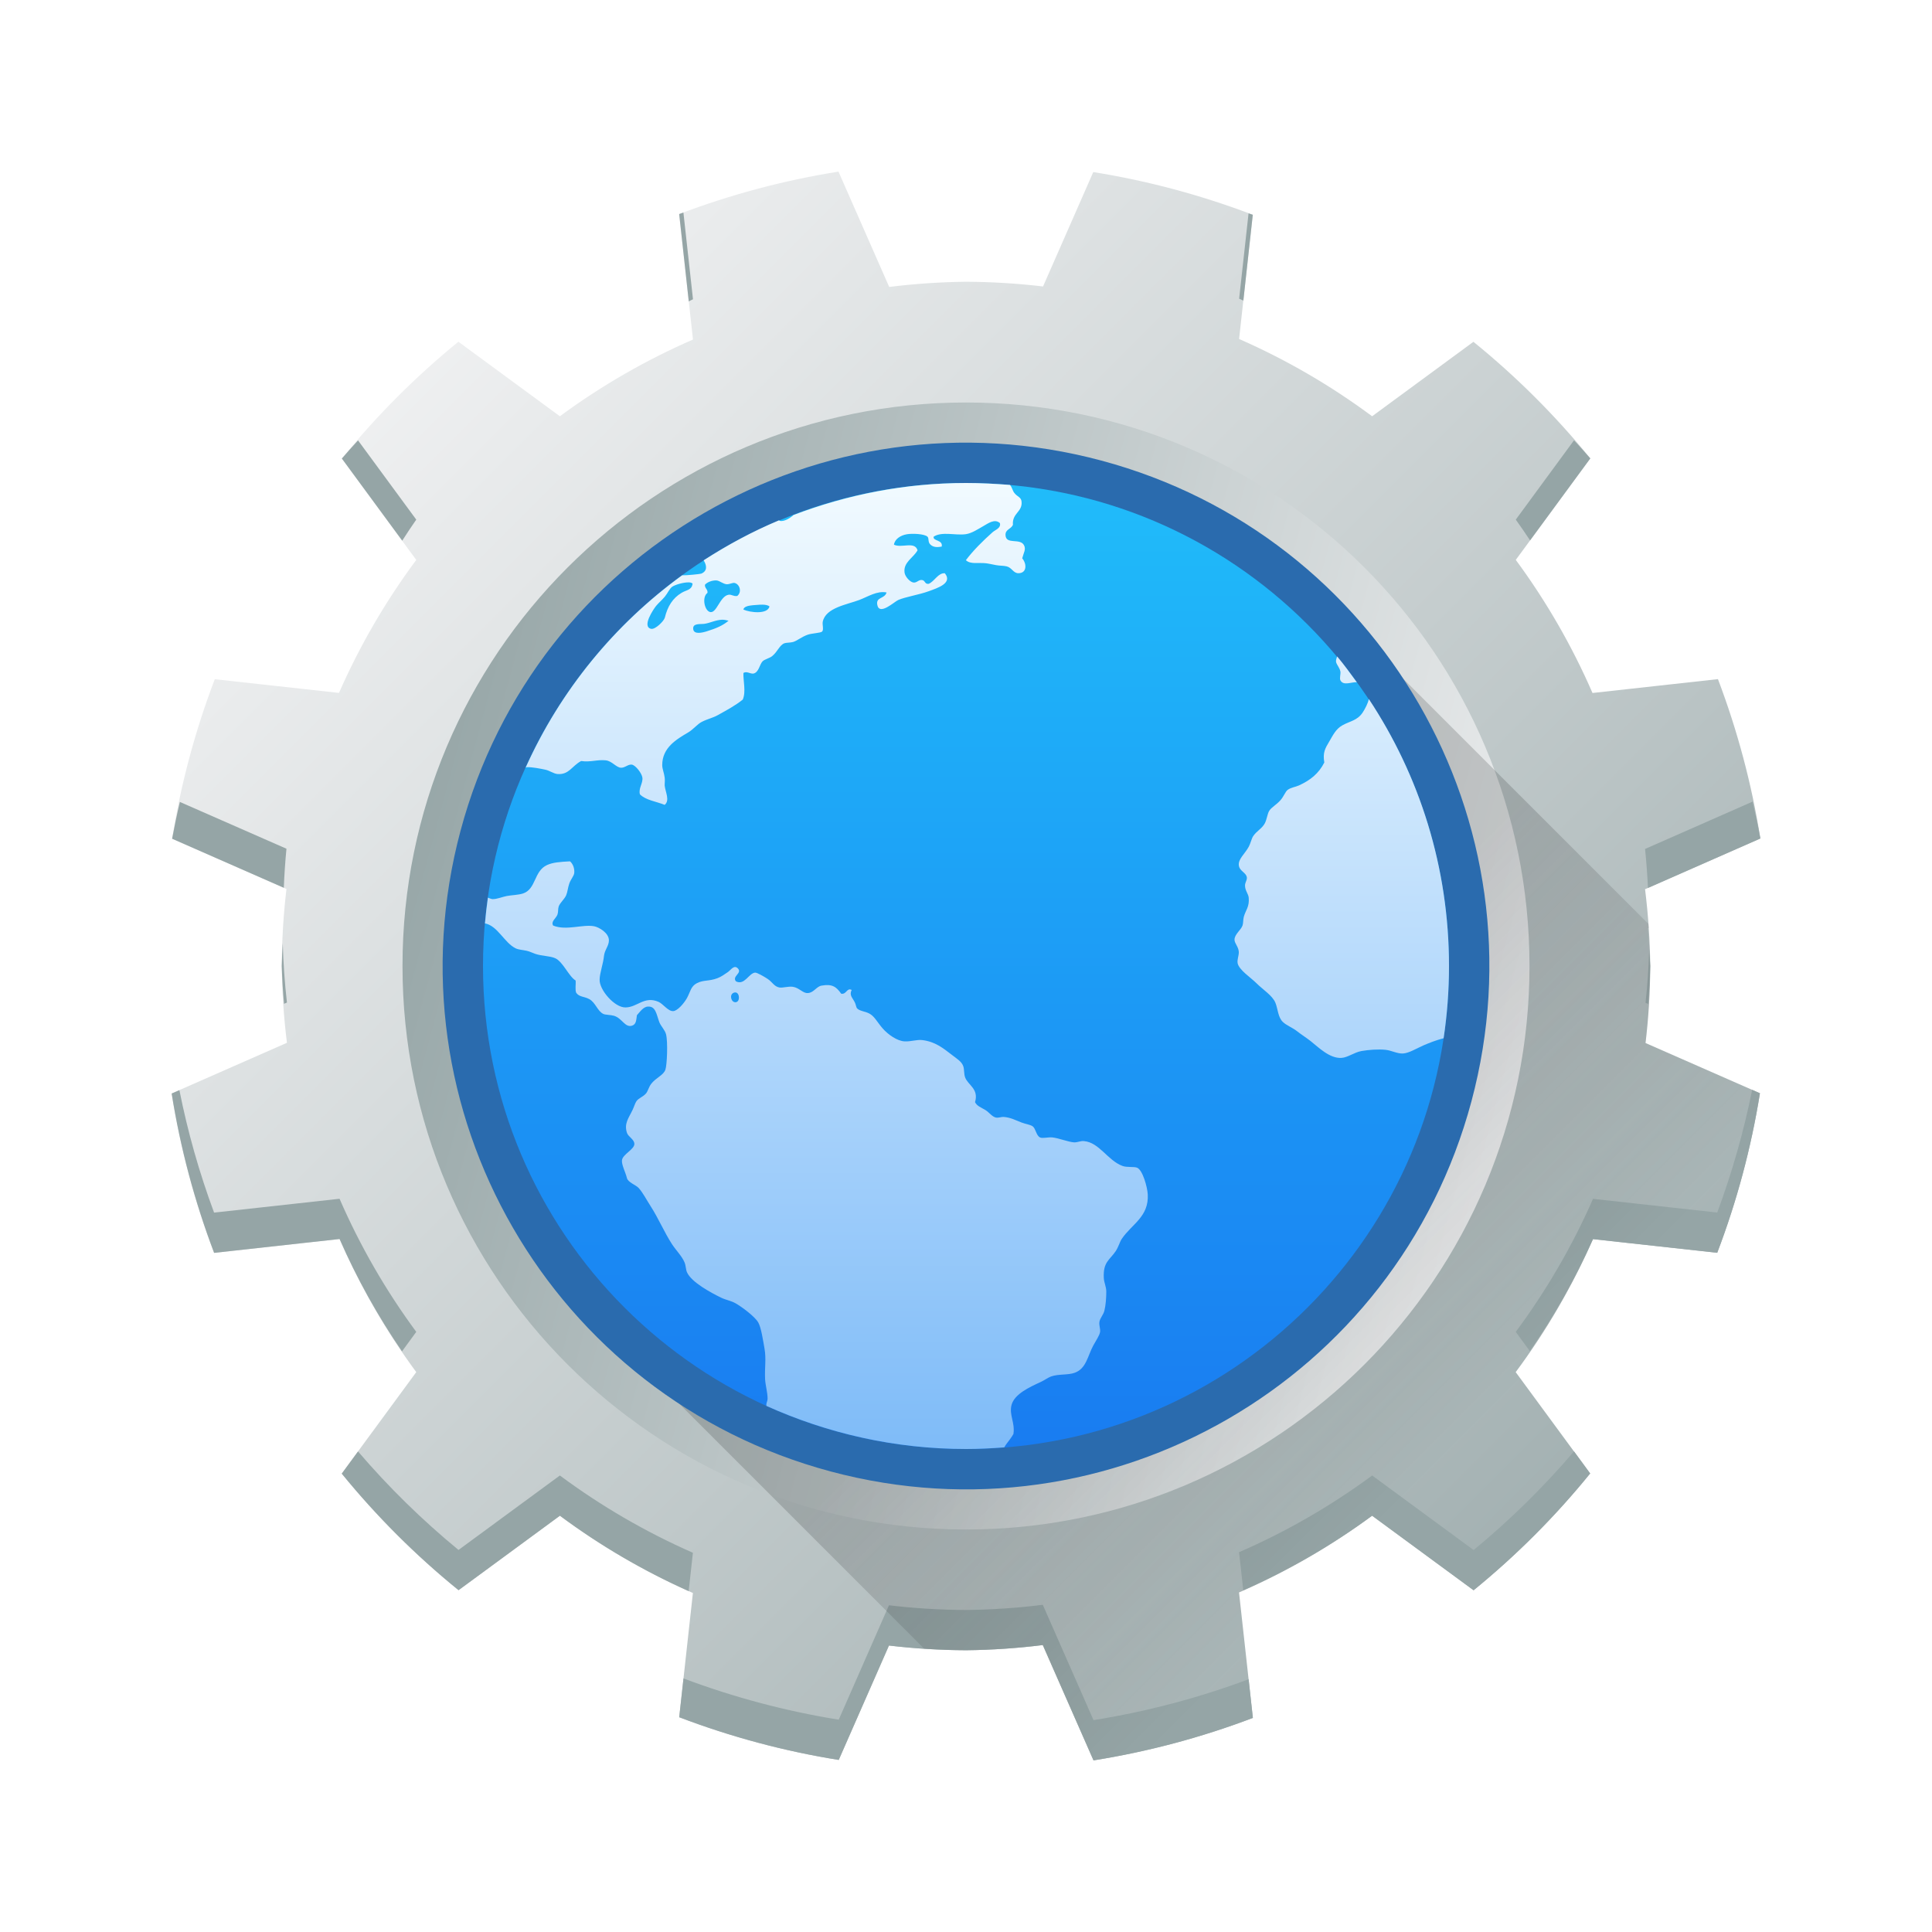
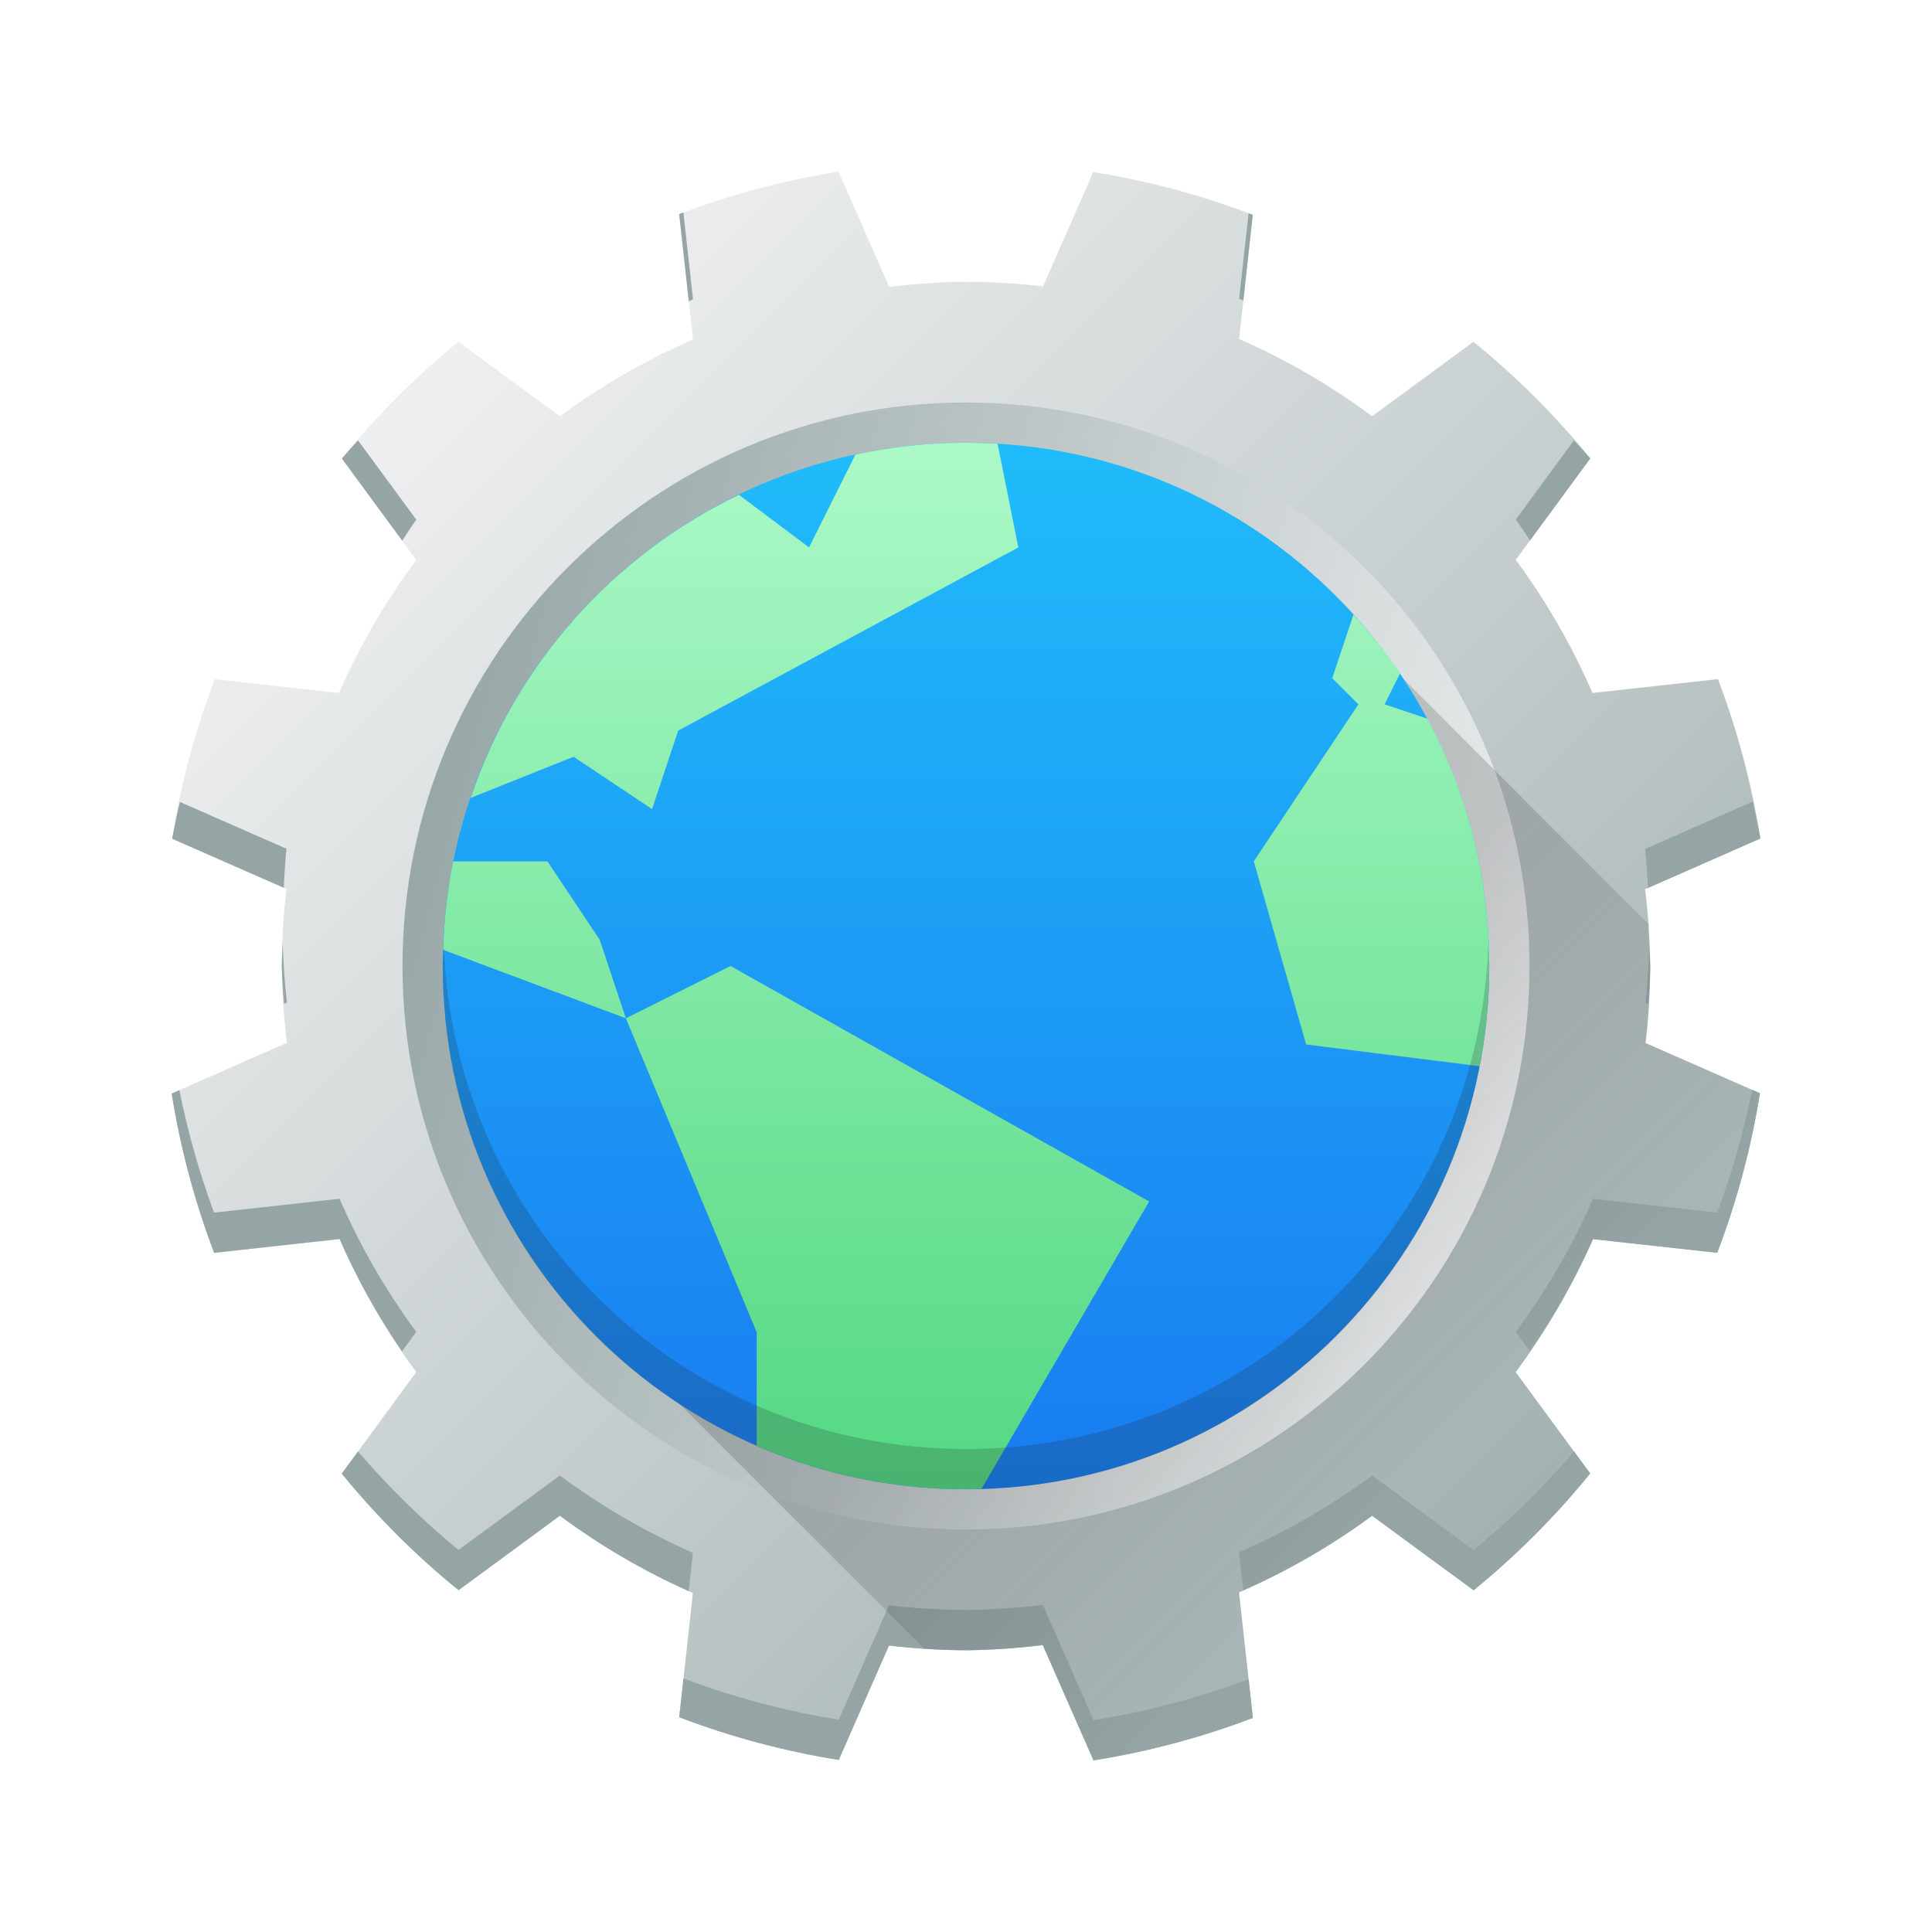
<svg xmlns="http://www.w3.org/2000/svg" xmlns:xlink="http://www.w3.org/1999/xlink" width="48px" height="48px" id="svg2985" version="1.1">
  <defs id="defs2987">
    <linearGradient id="linearGradient4458">
      <stop style="stop-color:#95a5a6;stop-opacity:1" offset="0" id="stop4460" />
      <stop style="stop-color:#eff0f1;stop-opacity:1" offset="1" id="stop4462" />
    </linearGradient>
    <linearGradient id="linearGradient4501">
      <stop id="stop4503" offset="0" style="stop-color:#f67400;stop-opacity:1;" />
      <stop id="stop4505" offset="1" style="stop-color:#ed1515;stop-opacity:1;" />
    </linearGradient>
    <linearGradient id="linearGradient4491">
      <stop style="stop-color:#212329;stop-opacity:1;" offset="0" id="stop4493" />
      <stop style="stop-color:#31363b;stop-opacity:1;" offset="1" id="stop4495" />
    </linearGradient>
    <linearGradient y2="561.69" x2="414.098" y1="539.087" x1="390.878" gradientTransform="matrix(1.171313,0,0,1.171313,-442.4661,-613.1772)" gradientUnits="userSpaceOnUse" id="linearGradient3097" xlink:href="#linearGradient4227-4" />
    <linearGradient id="linearGradient4227-4">
      <stop id="stop4229-6" offset="0" style="stop-color:#292c2f;stop-opacity:1" />
      <stop id="stop4231-9" offset="1" style="stop-color:#000000;stop-opacity:0;" />
    </linearGradient>
    <linearGradient xlink:href="#linearGradient4458" id="linearGradient4464" x1="-44.394" y1="-16.971" x2="-14.394" y2="-16.971" gradientUnits="userSpaceOnUse" gradientTransform="translate(58.78775,33.94112)" />
    <linearGradient xlink:href="#linearGradient4458" id="linearGradient4472" x1="6" y1="3" x2="40" y2="37" gradientUnits="userSpaceOnUse" gradientTransform="matrix(-1,0,0,-1,48,48)" />
    <linearGradient xlink:href="#linearGradient4227-4" id="linearGradient4604" x1="24.817" y1="32.817" x2="32.067" y2="40.067" gradientUnits="userSpaceOnUse" />
-     <linearGradient gradientUnits="userSpaceOnUse" y2="503.798" x2="409.571" y1="543.798" x1="409.571" id="linearGradient4174" xlink:href="#linearGradient4143" gradientTransform="matrix(0.65,0,0,0.65,-241.5714,-316.4687)" />
+     <linearGradient gradientTransform="matrix(0.6500002,0,0,0.6500002,-241.5715,-316.4688)" xlink:href="#linearGradient4299" id="linearGradient4305" x1="409.571" y1="503.798" x2="409.571" y2="543.798" gradientUnits="userSpaceOnUse" />
+     <linearGradient id="linearGradient4299">
+       <stop style="stop-color:#abf9c7;stop-opacity:1" offset="0" id="stop4301" />
+       <stop style="stop-color:#54d883;stop-opacity:1" offset="1" id="stop4303" />
+     </linearGradient>
+     <linearGradient gradientUnits="userSpaceOnUse" y2="517.798" x2="400.571" y1="545.798" x1="400.571" id="linearGradient4149" xlink:href="#linearGradient4143" gradientTransform="matrix(0.9285707,0,0,0.9285707,-347.9589,-469.812)" />
    <linearGradient id="linearGradient4143">
-       <stop style="stop-color:#197cf1;stop-opacity:1" offset="0" id="stop4145" />
-       <stop style="stop-color:#20bcfa;stop-opacity:1" offset="1" id="stop4147" />
+       <stop id="stop4145" offset="0" style="stop-color:#197cf1;stop-opacity:1" />
+       <stop id="stop4147" offset="1" style="stop-color:#20bcfa;stop-opacity:1" />
    </linearGradient>
-     <linearGradient id="linearGradient4290">
-       <stop id="stop4292" offset="0" style="stop-color:#7cbaf8;stop-opacity:1" />
-       <stop id="stop4294" offset="1" style="stop-color:#f4fcff;stop-opacity:1" />
-     </linearGradient>
-     <linearGradient xlink:href="#linearGradient4290" id="linearGradient4161-1" x1="16" y1="30" x2="16" y2="2" gradientUnits="userSpaceOnUse" gradientTransform="matrix(0.9751134,0,0,0.9751134,8.37344,8.393396)" />
  </defs>
  <g id="layer1">
    <circle style="color:#000000;display:inline;overflow:visible;visibility:visible;opacity:1;fill:url(#linearGradient4464);fill-opacity:1;fill-rule:nonzero;stroke:none;stroke-width:3;stroke-linecap:round;stroke-linejoin:round;stroke-miterlimit:4;stroke-dasharray:none;stroke-opacity:1;marker:none;enable-background:accumulate" id="path4212-7" cx="29.394" cy="16.971" r="15" transform="matrix(0.9659258,0.258819,-0.258819,0.9659258,0,0)" />
    <path style="color:#000000;display:inline;overflow:visible;visibility:visible;opacity:1;fill:url(#linearGradient4472);fill-opacity:1;fill-rule:nonzero;stroke:none;stroke-width:3;stroke-linecap:round;stroke-linejoin:round;stroke-miterlimit:4;stroke-dasharray:none;stroke-opacity:1;marker:none;enable-background:accumulate" d="m 27.168,43.736 a 20,20 0 0 0 3.959,-1.055 l -0.344,-3.117 a 17,17 0 0 0 3.307,-1.906 l 2.521,1.852 a 20,20 0 0 0 2.896,-2.902 l -1.85,-2.518 a 17,17 0 0 0 1.92,-3.305 L 42.664,31.125 a 20,20 0 0 0 1.061,-3.963 L 40.883,25.914 A 17,17 0 0 0 41,24 17,17 0 0 0 40.871,22.092 l 2.865,-1.26 A 20,20 0 0 0 42.682,16.873 l -3.117,0.344 a 17,17 0 0 0 -1.906,-3.307 l 1.852,-2.521 A 20,20 0 0 0 36.607,8.492 L 34.09,10.342 A 17,17 0 0 0 30.785,8.422 L 31.125,5.336 a 20,20 0 0 0 -3.963,-1.061 l -1.248,2.842 A 17,17 0 0 0 24,7 17,17 0 0 0 22.092,7.129 l -1.26,-2.865 a 20,20 0 0 0 -3.959,1.055 l 0.344,3.117 A 17,17 0 0 0 13.91,10.342 L 11.389,8.49 A 20,20 0 0 0 8.492,11.393 l 1.85,2.518 A 17,17 0 0 0 8.422,17.215 L 5.336,16.875 a 20,20 0 0 0 -1.061,3.963 l 2.842,1.248 A 17,17 0 0 0 7,24 a 17,17 0 0 0 0.129,1.908 l -2.865,1.26 a 20,20 0 0 0 1.055,3.959 l 3.117,-0.344 a 17,17 0 0 0 1.906,3.307 l -1.852,2.521 a 20,20 0 0 0 2.902,2.896 l 2.518,-1.85 a 17,17 0 0 0 3.305,1.92 L 16.875,42.664 a 20,20 0 0 0 3.963,1.061 l 1.248,-2.842 A 17,17 0 0 0 24,41 17,17 0 0 0 25.908,40.871 l 1.26,2.865 z M 24,38 A 14,14 0 0 1 10,24 14,14 0 0 1 24,10 14,14 0 0 1 38,24 14,14 0 0 1 24,38 Z" id="path4162" />
    <path style="color:#000000;display:inline;overflow:visible;visibility:visible;opacity:1;fill:#95a5a6;fill-opacity:1;fill-rule:nonzero;stroke:none;stroke-width:3;stroke-linecap:round;stroke-linejoin:round;stroke-miterlimit:4;stroke-dasharray:none;stroke-opacity:1;marker:none;enable-background:accumulate" d="m 16.979,5.279 c -0.035,0.013 -0.07,0.026 -0.105,0.039 l 0.238,2.17 c 0.035,-0.018 0.07,-0.035 0.105,-0.053 z m 14.041,0.021 -0.234,2.121 c 0.035,0.016 0.07,0.031 0.105,0.047 L 31.125,5.336 c -0.035,-0.012 -0.07,-0.024 -0.105,-0.035 z m 8.086,5.639 -1.447,1.971 c 0.122,0.17 0.24,0.342 0.355,0.516 l 1.496,-2.037 C 39.377,11.237 39.242,11.087 39.105,10.939 Z m -30.211,0.002 c -0.136,0.148 -0.271,0.299 -0.402,0.451 l 1.5,2.041 C 10.105,13.257 10.222,13.082 10.342,12.91 Z m 34.648,8.975 -2.672,1.176 c 0.033,0.322 0.057,0.645 0.072,0.969 l 2.793,-1.229 c -0.057,-0.307 -0.122,-0.612 -0.193,-0.916 z m -39.074,0.008 c -0.072,0.303 -0.136,0.608 -0.193,0.914 l 2.775,1.219 c 0.013,-0.324 0.035,-0.648 0.066,-0.971 z m 2.557,3.502 C 7.014,23.617 7.005,23.808 7,24 c 0.01,0.314 0.029,0.627 0.057,0.939 l 0.072,-0.031 C 7.073,24.416 7.038,23.921 7.025,23.426 Z m 33.949,0.148 c -0.013,0.448 -0.044,0.895 -0.092,1.34 l 0.066,0.029 C 40.975,24.629 40.992,24.315 41,24 c -0.007,-0.142 -0.015,-0.284 -0.025,-0.426 z m 2.557,3.502 C 43.323,28.114 43.033,29.133 42.664,30.125 l -3.086,-0.34 c -0.514,1.17 -1.158,2.279 -1.92,3.305 l 0.35,0.477 c 0.61,-0.876 1.135,-1.807 1.57,-2.781 L 42.664,31.125 c 0.488,-1.281 0.844,-2.609 1.061,-3.963 z m -39.074,0.008 -0.193,0.084 c 0.215,1.352 0.569,2.679 1.055,3.959 l 3.117,-0.344 c 0.428,0.977 0.947,1.911 1.551,2.791 L 10.342,33.09 C 9.584,32.063 8.945,30.953 8.436,29.783 l -3.117,0.344 C 4.951,29.137 4.663,28.119 4.457,27.084 Z m 34.648,8.975 c -0.758,0.888 -1.593,1.709 -2.494,2.451 l -2.521,-1.852 c -1.027,0.758 -2.136,1.397 -3.307,1.906 l 0.105,0.947 c 1.131,-0.5 2.205,-1.121 3.201,-1.854 l 2.521,1.852 c 1.062,-0.866 2.033,-1.838 2.896,-2.902 z m -30.211,0.002 -0.404,0.551 c 0.866,1.062 1.838,2.033 2.902,2.896 l 2.518,-1.85 c 0.995,0.739 2.068,1.367 3.199,1.873 l 0.105,-0.953 c -1.17,-0.514 -2.279,-1.158 -3.305,-1.92 l -2.518,1.85 C 10.49,37.767 9.654,36.948 8.895,36.061 Z M 25.908,39.871 C 25.275,39.95 24.638,39.993 24,40 c -0.64,-0.003 -1.279,-0.042 -1.914,-0.117 l -1.248,2.842 c -1.317,-0.212 -2.609,-0.556 -3.857,-1.025 L 16.875,42.664 c 1.281,0.488 2.609,0.844 3.963,1.061 l 1.248,-2.842 C 22.721,40.958 23.36,40.997 24,41 c 0.638,-0.007 1.275,-0.05 1.908,-0.129 l 1.26,2.865 c 1.352,-0.215 2.679,-0.569 3.959,-1.055 l -0.105,-0.961 c -1.247,0.466 -2.538,0.806 -3.854,1.016 z" id="path4162-5" />
    <path style="fill:url(#linearGradient4604);fill-rule:evenodd;stroke:none;stroke-width:1px;stroke-linecap:butt;stroke-linejoin:miter;stroke-opacity:1;fill-opacity:1;opacity:0.2" d="M 33 15 L 15 33 L 22.961 40.961 C 23.307 40.984 23.653 40.998 24 41 C 24.638 40.993 25.275 40.95 25.908 40.871 L 27.168 43.736 C 28.52 43.521 29.847 43.168 31.127 42.682 L 30.889 40.512 L 30.783 39.564 C 31.953 39.055 33.063 38.416 34.09 37.658 L 36.611 39.51 C 37.674 38.644 38.644 37.672 39.508 36.607 L 38.008 34.566 L 37.658 34.09 C 38.42 33.064 39.064 31.955 39.578 30.785 L 42.664 31.125 C 43.152 29.844 43.508 28.516 43.725 27.162 L 40.949 25.943 L 40.883 25.914 C 40.958 25.279 40.997 24.64 41 24 C 40.99 23.686 40.971 23.373 40.943 23.061 L 40.963 23.053 C 40.961 23.02 40.957 22.988 40.955 22.955 L 33 15 z " id="path4596" />
-     <circle style="color:#000000;display:inline;overflow:visible;visibility:visible;opacity:1;fill:#2a6bae;fill-opacity:1;fill-rule:nonzero;stroke:none;stroke-width:3;stroke-linecap:round;stroke-linejoin:round;stroke-miterlimit:4;stroke-dasharray:none;stroke-opacity:1;marker:none;enable-background:accumulate" id="path4212" cx="-29.394" cy="-16.971" r="13" transform="matrix(-0.9659258,-0.258819,0.258819,-0.9659258,0,0)" />
-     <g id="g4374" transform="matrix(0.9230769,0,0,0.9230769,1.846155,1.846154)">
-       <rect ry="13" y="11" x="11" height="26" width="26" id="rect4166" style="opacity:1;fill:url(#linearGradient4174);fill-opacity:1;stroke:none;stroke-width:2.8;stroke-miterlimit:4;stroke-dasharray:none;stroke-opacity:0.55" />
-       <path id="path34-7" d="m 24,11 c -1.64,0 -3.2,0.313 -4.643,0.862 -0.105,0.096 -0.241,0.17 -0.349,0.161 -0.015,-0.001 -0.03,-0.011 -0.044,-0.017 -0.711,0.297 -1.385,0.662 -2.025,1.075 0.083,0.135 0.108,0.285 -0.063,0.358 -0.029,0.012 -0.39,0.049 -0.517,0.046 -1.819,1.321 -3.277,3.099 -4.21,5.173 0.015,-0.002 0.028,-0.009 0.043,-0.01 0.142,-0.002 0.345,0.039 0.481,0.067 0.125,0.026 0.227,0.11 0.335,0.118 0.308,0.023 0.382,-0.216 0.633,-0.35 0.26,0.037 0.432,-0.044 0.667,-0.018 0.16,0.018 0.275,0.188 0.4,0.198 0.105,0.011 0.197,-0.098 0.298,-0.083 0.099,0.015 0.268,0.23 0.284,0.35 0.02,0.15 -0.11,0.285 -0.067,0.449 0.157,0.16 0.442,0.192 0.667,0.284 0.146,-0.12 0.019,-0.344 0,-0.518 -0.002,-0.077 0.011,-0.145 0,-0.216 -0.014,-0.12 -0.065,-0.23 -0.066,-0.333 -0.002,-0.474 0.383,-0.696 0.701,-0.884 0.138,-0.082 0.246,-0.225 0.366,-0.284 0.169,-0.085 0.294,-0.104 0.434,-0.183 0.253,-0.142 0.469,-0.256 0.667,-0.416 0.091,-0.215 0.009,-0.503 0.017,-0.716 0.091,-0.056 0.17,0.024 0.267,0.017 0.152,-0.032 0.165,-0.247 0.251,-0.333 0.05,-0.049 0.188,-0.084 0.25,-0.133 0.152,-0.119 0.201,-0.299 0.334,-0.35 0.048,-0.019 0.157,-0.014 0.232,-0.034 0.099,-0.026 0.239,-0.143 0.4,-0.198 0.105,-0.037 0.345,-0.044 0.385,-0.084 0.049,-0.05 -9.1e-4,-0.191 0.017,-0.267 0.081,-0.376 0.648,-0.456 0.983,-0.583 0.235,-0.089 0.476,-0.252 0.734,-0.202 -0.051,0.179 -0.291,0.115 -0.25,0.333 0.056,0.301 0.46,-0.086 0.566,-0.131 0.203,-0.086 0.552,-0.138 0.819,-0.235 0.234,-0.086 0.653,-0.216 0.433,-0.484 -0.184,-0.011 -0.273,0.216 -0.433,0.284 -0.111,0.018 -0.09,-0.093 -0.184,-0.102 -0.09,-0.011 -0.14,0.083 -0.232,0.067 -0.092,-0.015 -0.221,-0.159 -0.235,-0.267 -0.037,-0.278 0.235,-0.393 0.35,-0.6 -0.076,-0.252 -0.424,-0.051 -0.635,-0.15 0.02,-0.15 0.175,-0.253 0.35,-0.282 0.143,-0.024 0.466,-0.012 0.551,0.065 0.049,0.042 0.003,0.147 0.084,0.217 0.085,0.077 0.189,0.069 0.3,0.051 0.04,-0.19 -0.247,-0.142 -0.216,-0.268 0.225,-0.147 0.591,-0.026 0.867,-0.067 0.159,-0.023 0.325,-0.135 0.466,-0.215 0.134,-0.076 0.308,-0.208 0.449,-0.084 0.038,0.136 -0.124,0.181 -0.199,0.249 -0.255,0.227 -0.518,0.487 -0.716,0.75 0.122,0.119 0.343,0.059 0.548,0.084 0.08,0.011 0.182,0.035 0.267,0.05 0.099,0.018 0.205,0.013 0.283,0.033 0.14,0.034 0.177,0.184 0.316,0.184 0.228,-4.09e-4 0.231,-0.247 0.102,-0.401 0.041,-0.157 0.105,-0.239 0.05,-0.349 -0.103,-0.205 -0.48,-0.011 -0.499,-0.267 -0.012,-0.166 0.139,-0.159 0.199,-0.283 -0.027,-0.321 0.263,-0.344 0.232,-0.632 -0.014,-0.12 -0.115,-0.122 -0.199,-0.235 -0.042,-0.056 -0.064,-0.162 -0.113,-0.209 C 24.792,11.021 24.398,11 24,11 Z m -6.708,2.623 0.001,0 c 0.078,0.011 0.171,0.094 0.265,0.102 0.089,0.002 0.162,-0.049 0.217,-0.034 0.139,0.037 0.198,0.247 0.067,0.35 -0.109,0.014 -0.151,-0.047 -0.234,-0.033 -0.226,0.038 -0.313,0.482 -0.482,0.467 -0.16,-0.014 -0.246,-0.402 -0.084,-0.518 0.011,-0.101 -0.074,-0.117 -0.069,-0.217 0.048,-0.061 0.185,-0.127 0.317,-0.117 z m -0.75,0.052 c 0.046,0.001 0.081,0.013 0.099,0.033 -0.022,0.178 -0.161,0.166 -0.298,0.249 -0.237,0.143 -0.374,0.361 -0.449,0.667 -0.022,0.089 -0.255,0.324 -0.368,0.301 -0.264,-0.056 0.073,-0.543 0.133,-0.617 0.067,-0.082 0.156,-0.154 0.235,-0.249 0.076,-0.092 0.126,-0.216 0.199,-0.267 0.08,-0.056 0.31,-0.122 0.449,-0.117 z m 1.973,0.599 c 0.085,0.001 0.161,0.015 0.196,0.05 -0.054,0.22 -0.529,0.162 -0.702,0.083 0.011,-0.083 0.141,-0.106 0.25,-0.117 0.077,-0.002 0.172,-0.018 0.256,-0.015 z m -1.079,0.406 c 0.056,-0.001 0.113,0.011 0.173,0.027 -0.153,0.128 -0.319,0.201 -0.583,0.284 -0.127,0.04 -0.345,0.09 -0.367,-0.052 -0.026,-0.173 0.185,-0.133 0.301,-0.149 0.146,-0.02 0.305,-0.105 0.476,-0.11 z m 16.555,0.988 c -0.02,0.047 -0.034,0.094 -0.032,0.14 0.011,0.08 0.098,0.158 0.118,0.267 0.011,0.058 -0.027,0.182 0,0.235 0.08,0.156 0.29,0.044 0.441,0.052 -0.171,-0.235 -0.341,-0.47 -0.527,-0.693 z m 0.852,1.146 c -0.024,0.115 -0.102,0.265 -0.165,0.361 -0.145,0.221 -0.343,0.231 -0.551,0.349 -0.174,0.099 -0.249,0.263 -0.35,0.434 -0.11,0.185 -0.179,0.297 -0.133,0.565 -0.149,0.295 -0.374,0.476 -0.683,0.617 -0.091,0.041 -0.216,0.056 -0.3,0.117 -0.067,0.048 -0.105,0.177 -0.199,0.283 -0.117,0.13 -0.239,0.185 -0.301,0.284 -0.048,0.077 -0.064,0.23 -0.117,0.333 -0.071,0.14 -0.223,0.209 -0.316,0.35 -0.043,0.066 -0.071,0.198 -0.118,0.284 -0.106,0.192 -0.286,0.33 -0.267,0.499 0.019,0.163 0.204,0.192 0.217,0.334 0.002,0.08 -0.053,0.129 -0.05,0.217 0.002,0.128 0.089,0.218 0.099,0.316 0.025,0.247 -0.084,0.346 -0.131,0.515 -0.022,0.081 -0.013,0.172 -0.034,0.235 -0.041,0.124 -0.214,0.236 -0.217,0.382 -0.001,0.104 0.107,0.188 0.116,0.334 0.002,0.101 -0.049,0.208 -0.032,0.301 0.035,0.181 0.359,0.392 0.5,0.533 0.189,0.189 0.435,0.335 0.517,0.533 0.068,0.169 0.068,0.388 0.199,0.515 0.097,0.094 0.259,0.152 0.383,0.25 0.116,0.091 0.243,0.17 0.367,0.267 0.203,0.159 0.51,0.475 0.833,0.451 0.169,-0.012 0.342,-0.15 0.533,-0.184 0.197,-0.035 0.453,-0.053 0.651,-0.033 0.152,0.015 0.309,0.106 0.467,0.099 0.167,-0.011 0.359,-0.134 0.548,-0.217 0.153,-0.066 0.34,-0.14 0.546,-0.194 C 36.95,25.311 37,24.661 37,24 37,21.338 36.204,18.871 34.842,16.814 Z M 13.341,21.183 c -0.277,0.015 -0.458,0.028 -0.616,0.099 -0.361,0.164 -0.291,0.651 -0.651,0.767 -0.125,0.04 -0.296,0.042 -0.433,0.067 -0.118,0.022 -0.263,0.086 -0.385,0.084 -0.034,-4.62e-4 -0.082,-0.026 -0.124,-0.039 -0.032,0.229 -0.059,0.46 -0.079,0.692 0.343,0.066 0.52,0.52 0.823,0.67 0.083,0.041 0.191,0.043 0.298,0.067 0.086,0.019 0.152,0.056 0.235,0.084 0.176,0.06 0.392,0.053 0.533,0.116 0.212,0.094 0.368,0.494 0.551,0.6 0.011,0.108 -0.021,0.252 0.017,0.333 0.086,0.117 0.208,0.091 0.35,0.168 0.17,0.092 0.222,0.329 0.383,0.401 0.056,0.025 0.195,0.022 0.283,0.048 0.221,0.067 0.293,0.322 0.482,0.267 0.124,-0.037 0.114,-0.164 0.135,-0.283 0.082,-0.089 0.172,-0.23 0.3,-0.232 0.207,-0.011 0.226,0.214 0.301,0.415 0.042,0.114 0.154,0.213 0.183,0.333 0.052,0.207 0.026,0.827 -0.018,0.951 -0.052,0.152 -0.258,0.216 -0.385,0.385 -0.06,0.079 -0.088,0.195 -0.133,0.25 -0.082,0.099 -0.203,0.125 -0.264,0.217 -0.034,0.052 -0.068,0.163 -0.102,0.232 -0.1,0.212 -0.234,0.362 -0.15,0.617 0.035,0.105 0.199,0.175 0.199,0.298 4.55e-4,0.145 -0.309,0.275 -0.333,0.434 -0.018,0.118 0.096,0.33 0.133,0.484 0.028,0.116 0.247,0.189 0.316,0.267 0.117,0.131 0.21,0.317 0.317,0.482 0.211,0.325 0.377,0.72 0.583,1.035 0.109,0.165 0.261,0.313 0.334,0.484 0.037,0.086 0.032,0.189 0.066,0.267 0.119,0.269 0.645,0.55 0.917,0.683 0.127,0.062 0.268,0.084 0.385,0.149 0.177,0.099 0.527,0.363 0.616,0.518 0.079,0.139 0.129,0.478 0.168,0.7 0.052,0.293 5.79e-4,0.517 0.017,0.834 0.011,0.171 0.065,0.344 0.067,0.515 6.5e-4,0.06 -0.032,0.105 -0.034,0.166 -9.5e-5,0.01 0.002,0.021 0.003,0.032 C 20.266,36.578 22.08,37 24,37 c 0.347,0 0.69,-0.018 1.03,-0.044 0.015,-0.026 0.029,-0.052 0.047,-0.076 0.078,-0.103 0.148,-0.193 0.199,-0.283 0.049,-0.304 -0.121,-0.517 -0.05,-0.783 0.08,-0.299 0.493,-0.482 0.783,-0.617 0.1,-0.046 0.202,-0.122 0.283,-0.15 0.201,-0.07 0.451,-0.032 0.635,-0.099 0.312,-0.114 0.345,-0.449 0.499,-0.734 0.073,-0.135 0.169,-0.27 0.183,-0.366 0.012,-0.086 -0.032,-0.167 -0.018,-0.269 0.015,-0.101 0.105,-0.188 0.133,-0.298 0.037,-0.144 0.052,-0.356 0.052,-0.517 0,-0.132 -0.062,-0.248 -0.067,-0.367 -0.022,-0.432 0.156,-0.481 0.316,-0.716 0.08,-0.117 0.11,-0.25 0.166,-0.334 0.269,-0.401 0.734,-0.594 0.701,-1.2 -0.011,-0.2 -0.137,-0.653 -0.284,-0.717 -0.084,-0.037 -0.278,-0.002 -0.4,-0.05 -0.394,-0.147 -0.625,-0.635 -1.033,-0.667 -0.087,-0.011 -0.167,0.036 -0.265,0.034 -0.162,-0.011 -0.405,-0.113 -0.584,-0.133 -0.114,-0.012 -0.266,0.034 -0.334,0 -0.104,-0.051 -0.115,-0.242 -0.199,-0.3 -0.067,-0.046 -0.198,-0.062 -0.3,-0.102 -0.164,-0.063 -0.294,-0.137 -0.484,-0.15 -0.059,-0.002 -0.131,0.028 -0.199,0.018 -0.105,-0.018 -0.188,-0.142 -0.284,-0.201 -0.121,-0.074 -0.233,-0.109 -0.283,-0.215 0.109,-0.359 -0.193,-0.459 -0.267,-0.667 -0.035,-0.097 -0.019,-0.214 -0.05,-0.301 -0.043,-0.124 -0.166,-0.196 -0.301,-0.3 -0.241,-0.186 -0.455,-0.36 -0.8,-0.402 -0.152,-0.019 -0.302,0.045 -0.485,0.034 -0.194,-0.012 -0.438,-0.182 -0.583,-0.348 -0.141,-0.162 -0.21,-0.307 -0.333,-0.385 -0.116,-0.075 -0.271,-0.073 -0.35,-0.149 -0.035,-0.033 -0.029,-0.09 -0.067,-0.168 -0.059,-0.121 -0.157,-0.189 -0.084,-0.334 -0.133,-0.068 -0.136,0.127 -0.282,0.102 -0.13,-0.184 -0.239,-0.271 -0.533,-0.217 -0.135,0.025 -0.21,0.195 -0.367,0.199 -0.129,0.011 -0.23,-0.143 -0.4,-0.168 -0.128,-0.018 -0.274,0.035 -0.366,0.018 -0.142,-0.028 -0.186,-0.147 -0.316,-0.232 -0.095,-0.063 -0.28,-0.169 -0.334,-0.168 -0.168,0.011 -0.287,0.356 -0.518,0.234 -0.112,-0.142 0.183,-0.217 0.05,-0.35 -0.101,-0.101 -0.186,0.046 -0.267,0.102 -0.093,0.064 -0.18,0.127 -0.282,0.165 -0.229,0.086 -0.372,0.041 -0.551,0.133 -0.166,0.086 -0.173,0.229 -0.267,0.4 -0.077,0.14 -0.252,0.343 -0.367,0.352 -0.14,0.011 -0.273,-0.195 -0.4,-0.25 -0.382,-0.165 -0.567,0.147 -0.884,0.151 -0.294,0.011 -0.714,-0.475 -0.7,-0.752 0.002,-0.169 0.097,-0.425 0.117,-0.633 0.018,-0.166 0.131,-0.266 0.133,-0.418 0.002,-0.202 -0.269,-0.358 -0.4,-0.382 -0.311,-0.057 -0.744,0.125 -1.101,-0.018 -0.068,-0.113 0.08,-0.191 0.118,-0.301 0.022,-0.063 0.009,-0.146 0.032,-0.215 0.04,-0.106 0.151,-0.188 0.201,-0.301 0.037,-0.086 0.046,-0.21 0.084,-0.316 0.043,-0.121 0.124,-0.199 0.133,-0.284 0.012,-0.112 -0.03,-0.242 -0.118,-0.316 z m 4.456,3.528 c 0.113,0.011 0.127,0.244 0.011,0.263 -0.125,0.019 -0.188,-0.195 -0.067,-0.251 0.02,-0.011 0.04,-0.011 0.056,-0.01 l 0,-0.001 z" style="fill:url(#linearGradient4161-1);fill-opacity:1;fill-rule:nonzero;stroke:none" />
-     </g>
+     <rect style="opacity:1;fill:url(#linearGradient4149);fill-opacity:1;stroke:none" id="rect4130" width="26" height="26" x="11" y="11" ry="13" />
+     <path style="fill:url(#linearGradient4305);fill-opacity:1;fill-rule:evenodd;stroke:none;stroke-width:1px;stroke-linecap:butt;stroke-linejoin:miter;stroke-opacity:1" d="m 24,11 c -0.944,0 -1.862,0.104 -2.747,0.293 l -1.153,2.307 -1.742,-1.306 c -3.124,1.502 -5.544,4.207 -6.665,7.53 l 2.557,-1.023 1.95,1.3 0.65,-1.95 8.45,-4.55 -0.515,-2.575 c -0.26,-0.015 -0.521,-0.025 -0.785,-0.025 z m 9.627,4.269 -0.527,1.581 0.65,0.65 -2.6,3.9 1.3,4.55 4.311,0.54 C 36.916,25.684 37,24.852 37,24 37,21.774 36.443,19.684 35.465,17.855 l -1.065,-0.355 0.387,-0.776 c -0.348,-0.516 -0.744,-0.995 -1.16,-1.455 z m -22.369,6.131 c -0.143,0.712 -0.225,1.448 -0.248,2.198 l 4.54,1.702 -0.65,-1.95 -1.3,-1.95 z m 4.292,3.9 3.25,7.8 0,2.82 c 1.592,0.692 3.348,1.08 5.2,1.08 0.129,0 0.256,-0.005 0.385,-0.009 l 4.165,-7.141 -10.4,-5.85 -2.6,1.3 z" id="path4179" />
+     <path style="opacity:0.2;fill:#172525;fill-opacity:1;stroke:none" d="M 11.025 23.5 C 11.019 23.667 11 23.831 11 24 C 11 31.202 16.798 37 24 37 C 31.202 37 37 31.202 37 24 C 37 23.831 36.981 23.667 36.975 23.5 C 36.711 30.466 31.033 36 24 36 C 16.967 36 11.289 30.466 11.025 23.5 z " id="rect4130-9" />
  </g>
</svg>
